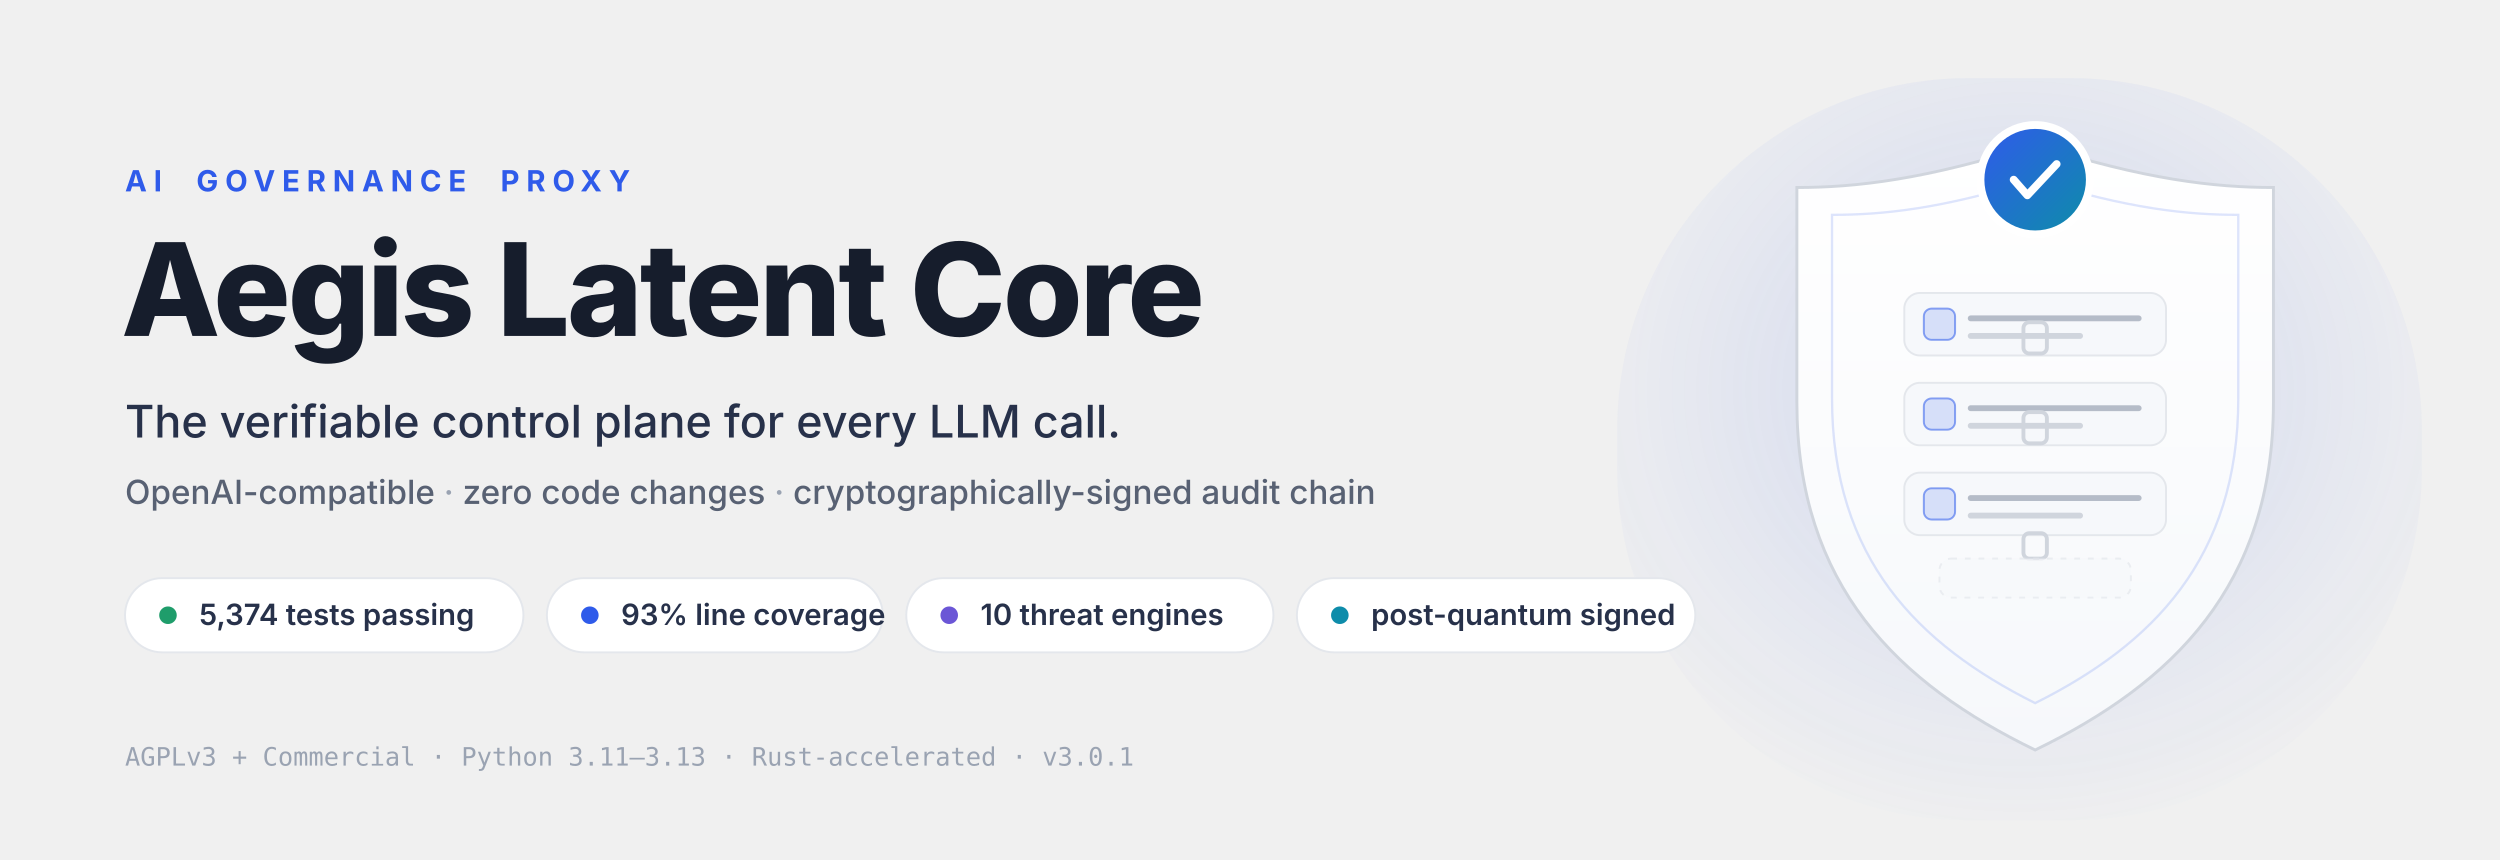
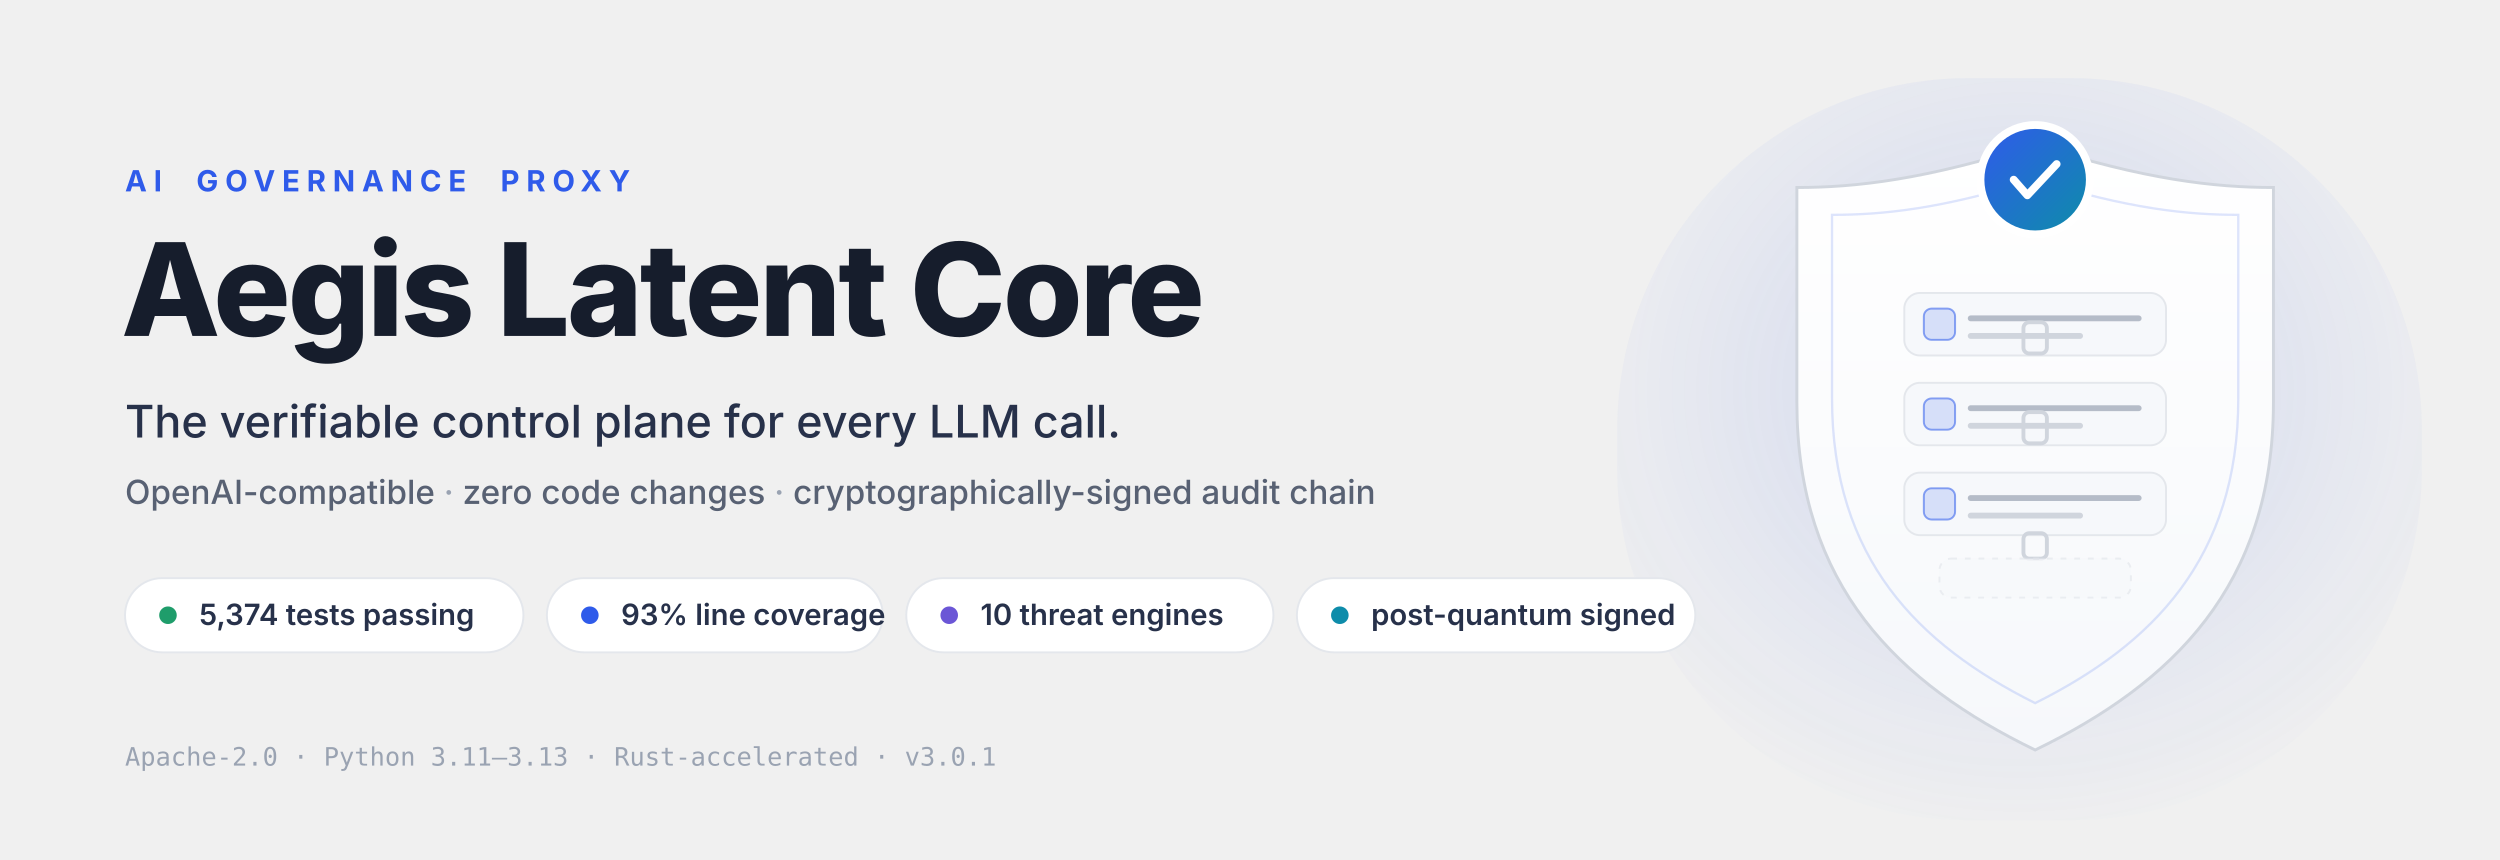
<svg xmlns="http://www.w3.org/2000/svg" viewBox="0 0 1280 440" width="1280" height="440" role="img" aria-label="Aegis Latent Core — the verifiable control plane for every LLM call">
  <defs>
    <linearGradient id="shield" x1="0" y1="0" x2="0" y2="1">
      <stop offset="0" stop-color="#ffffff" />
      <stop offset="1" stop-color="#f6f8fb" />
    </linearGradient>
    <linearGradient id="seal" x1="0" y1="0" x2="1" y2="1">
      <stop offset="0" stop-color="#2f5bea" />
      <stop offset="1" stop-color="#0e8caa" />
    </linearGradient>
    <radialGradient id="glow" cx="0.5" cy="0.42" r="0.62">
      <stop offset="0" stop-color="#2f5bea" stop-opacity="0.16" />
      <stop offset="1" stop-color="#2f5bea" stop-opacity="0" />
    </radialGradient>
  </defs>
  <rect x="828" y="40" width="412" height="380" rx="180" fill="url(#glow)" />
  <text x="64" y="98" font-family="'Inter','Segoe UI',system-ui,-apple-system,Roboto,Helvetica,Arial,sans-serif" font-size="15" font-weight="700" letter-spacing="3.5" fill="#2f5bea">AI  GOVERNANCE  PROXY</text>
  <text x="62" y="172" font-family="'Inter','Segoe UI',system-ui,-apple-system,Roboto,Helvetica,Arial,sans-serif" font-size="66" font-weight="800" letter-spacing="-1.5" fill="#161d2c">Aegis Latent Core</text>
  <text x="64" y="224" font-family="'Inter','Segoe UI',system-ui,-apple-system,Roboto,Helvetica,Arial,sans-serif" font-size="23" font-weight="500" fill="#27314a">The verifiable control plane for every LLM call.</text>
  <text x="64" y="258" font-family="'Inter','Segoe UI',system-ui,-apple-system,Roboto,Helvetica,Arial,sans-serif" font-size="17" font-weight="500" fill="#586173">OpenAI-compatible <tspan fill="#9aa3b2">·</tspan> zero code changes <tspan fill="#9aa3b2">·</tspan> cryptographically-signed audit chain</text>
  <rect x="64" y="296" width="204" height="38" rx="19" fill="#ffffff" stroke="#e4e7ec" />
  <circle cx="86" cy="315" r="4.5" fill="#1f9d6b" />
  <text x="102" y="320" font-family="'Inter','Segoe UI',system-ui,-apple-system,Roboto,Helvetica,Arial,sans-serif" font-size="15" font-weight="600" fill="#27314a">5,374 tests passing</text>
  <rect x="280" y="296" width="172" height="38" rx="19" fill="#ffffff" stroke="#e4e7ec" />
  <circle cx="302" cy="315" r="4.5" fill="#2f5bea" />
  <text x="318" y="320" font-family="'Inter','Segoe UI',system-ui,-apple-system,Roboto,Helvetica,Arial,sans-serif" font-size="15" font-weight="600" fill="#27314a">93% line coverage</text>
  <rect x="464" y="296" width="188" height="38" rx="19" fill="#ffffff" stroke="#e4e7ec" />
  <circle cx="486" cy="315" r="4.5" fill="#6b56d6" />
  <text x="502" y="320" font-family="'Inter','Segoe UI',system-ui,-apple-system,Roboto,Helvetica,Arial,sans-serif" font-size="15" font-weight="600" fill="#27314a">10 threat engines</text>
  <rect x="664" y="296" width="204" height="38" rx="19" fill="#ffffff" stroke="#e4e7ec" />
  <circle cx="686" cy="315" r="4.5" fill="#0e8caa" />
  <text x="702" y="320" font-family="'Inter','Segoe UI',system-ui,-apple-system,Roboto,Helvetica,Arial,sans-serif" font-size="15" font-weight="600" fill="#27314a">post-quantum signed</text>
-   <text x="64" y="392" font-family="'JetBrains Mono','SF Mono',ui-monospace,Menlo,Consolas,monospace" font-size="13" fill="#9aa3b2">AGPLv3 + Commercial  ·  Python 3.11–3.13  ·  Rust-accelerated  ·  v3.0.1</text>
+   <text x="64" y="392" font-family="'JetBrains Mono','SF Mono',ui-monospace,Menlo,Consolas,monospace" font-size="13" fill="#9aa3b2">Apache-2.0  ·  Python 3.11–3.13  ·  Rust-accelerated  ·  v3.0.1</text>
  <path d="M 1042 74 C 1098 92, 1134 96, 1164 96 L 1164 206 C 1164 300, 1112 350, 1042 384 C 972 350, 920 300, 920 206 L 920 96 C 950 96, 986 92, 1042 74 Z" fill="url(#shield)" stroke="#d0d5dd" stroke-width="1.5" />
  <path d="M 1042 92 C 1090 107, 1120 110, 1146 110 L 1146 204 C 1146 286, 1102 330, 1042 360 C 982 330, 938 286, 938 204 L 938 110 C 964 110, 994 107, 1042 92 Z" fill="none" stroke="#2f5bea" stroke-opacity="0.16" stroke-width="1.2" />
  <rect x="975" y="150" width="134" height="32" rx="8" fill="#f6f8fb" stroke="#e4e7ec" />
  <rect x="985" y="158" width="16" height="16" rx="4" fill="#2f5bea" fill-opacity="0.16" stroke="#2f5bea" stroke-opacity="0.55" />
  <line x1="1009" y1="163" x2="1095" y2="163" stroke="#9aa3b2" stroke-width="3" stroke-linecap="round" stroke-opacity="0.7" />
  <line x1="1009" y1="172" x2="1065" y2="172" stroke="#d0d5dd" stroke-width="3" stroke-linecap="round" />
  <rect x="1036" y="165" width="12" height="16" rx="3" fill="none" stroke="#d0d5dd" stroke-width="2" />
  <rect x="975" y="196" width="134" height="32" rx="8" fill="#f6f8fb" stroke="#e4e7ec" />
  <rect x="985" y="204" width="16" height="16" rx="4" fill="#2f5bea" fill-opacity="0.16" stroke="#2f5bea" stroke-opacity="0.55" />
  <line x1="1009" y1="209" x2="1095" y2="209" stroke="#9aa3b2" stroke-width="3" stroke-linecap="round" stroke-opacity="0.7" />
  <line x1="1009" y1="218" x2="1065" y2="218" stroke="#d0d5dd" stroke-width="3" stroke-linecap="round" />
  <rect x="1036" y="211" width="12" height="16" rx="3" fill="none" stroke="#d0d5dd" stroke-width="2" />
  <rect x="975" y="242" width="134" height="32" rx="8" fill="#f6f8fb" stroke="#e4e7ec" />
  <rect x="985" y="250" width="16" height="16" rx="4" fill="#2f5bea" fill-opacity="0.16" stroke="#2f5bea" stroke-opacity="0.55" />
  <line x1="1009" y1="255" x2="1095" y2="255" stroke="#9aa3b2" stroke-width="3" stroke-linecap="round" stroke-opacity="0.7" />
  <line x1="1009" y1="264" x2="1065" y2="264" stroke="#d0d5dd" stroke-width="3" stroke-linecap="round" />
  <rect x="1036" y="273" width="12" height="13" rx="3" fill="none" stroke="#d0d5dd" stroke-width="2" />
  <rect x="993" y="286" width="98" height="20" rx="6" fill="#f6f8fb" stroke="#e4e7ec" stroke-dasharray="3 4" opacity="0.7" />
  <circle cx="1042" cy="92" r="30" fill="#ffffff" />
  <circle cx="1042" cy="92" r="26" fill="url(#seal)" />
  <path d="M 1031 92 l 7 8 l 15 -16" fill="none" stroke="#ffffff" stroke-width="4" stroke-linecap="round" stroke-linejoin="round" />
</svg>
